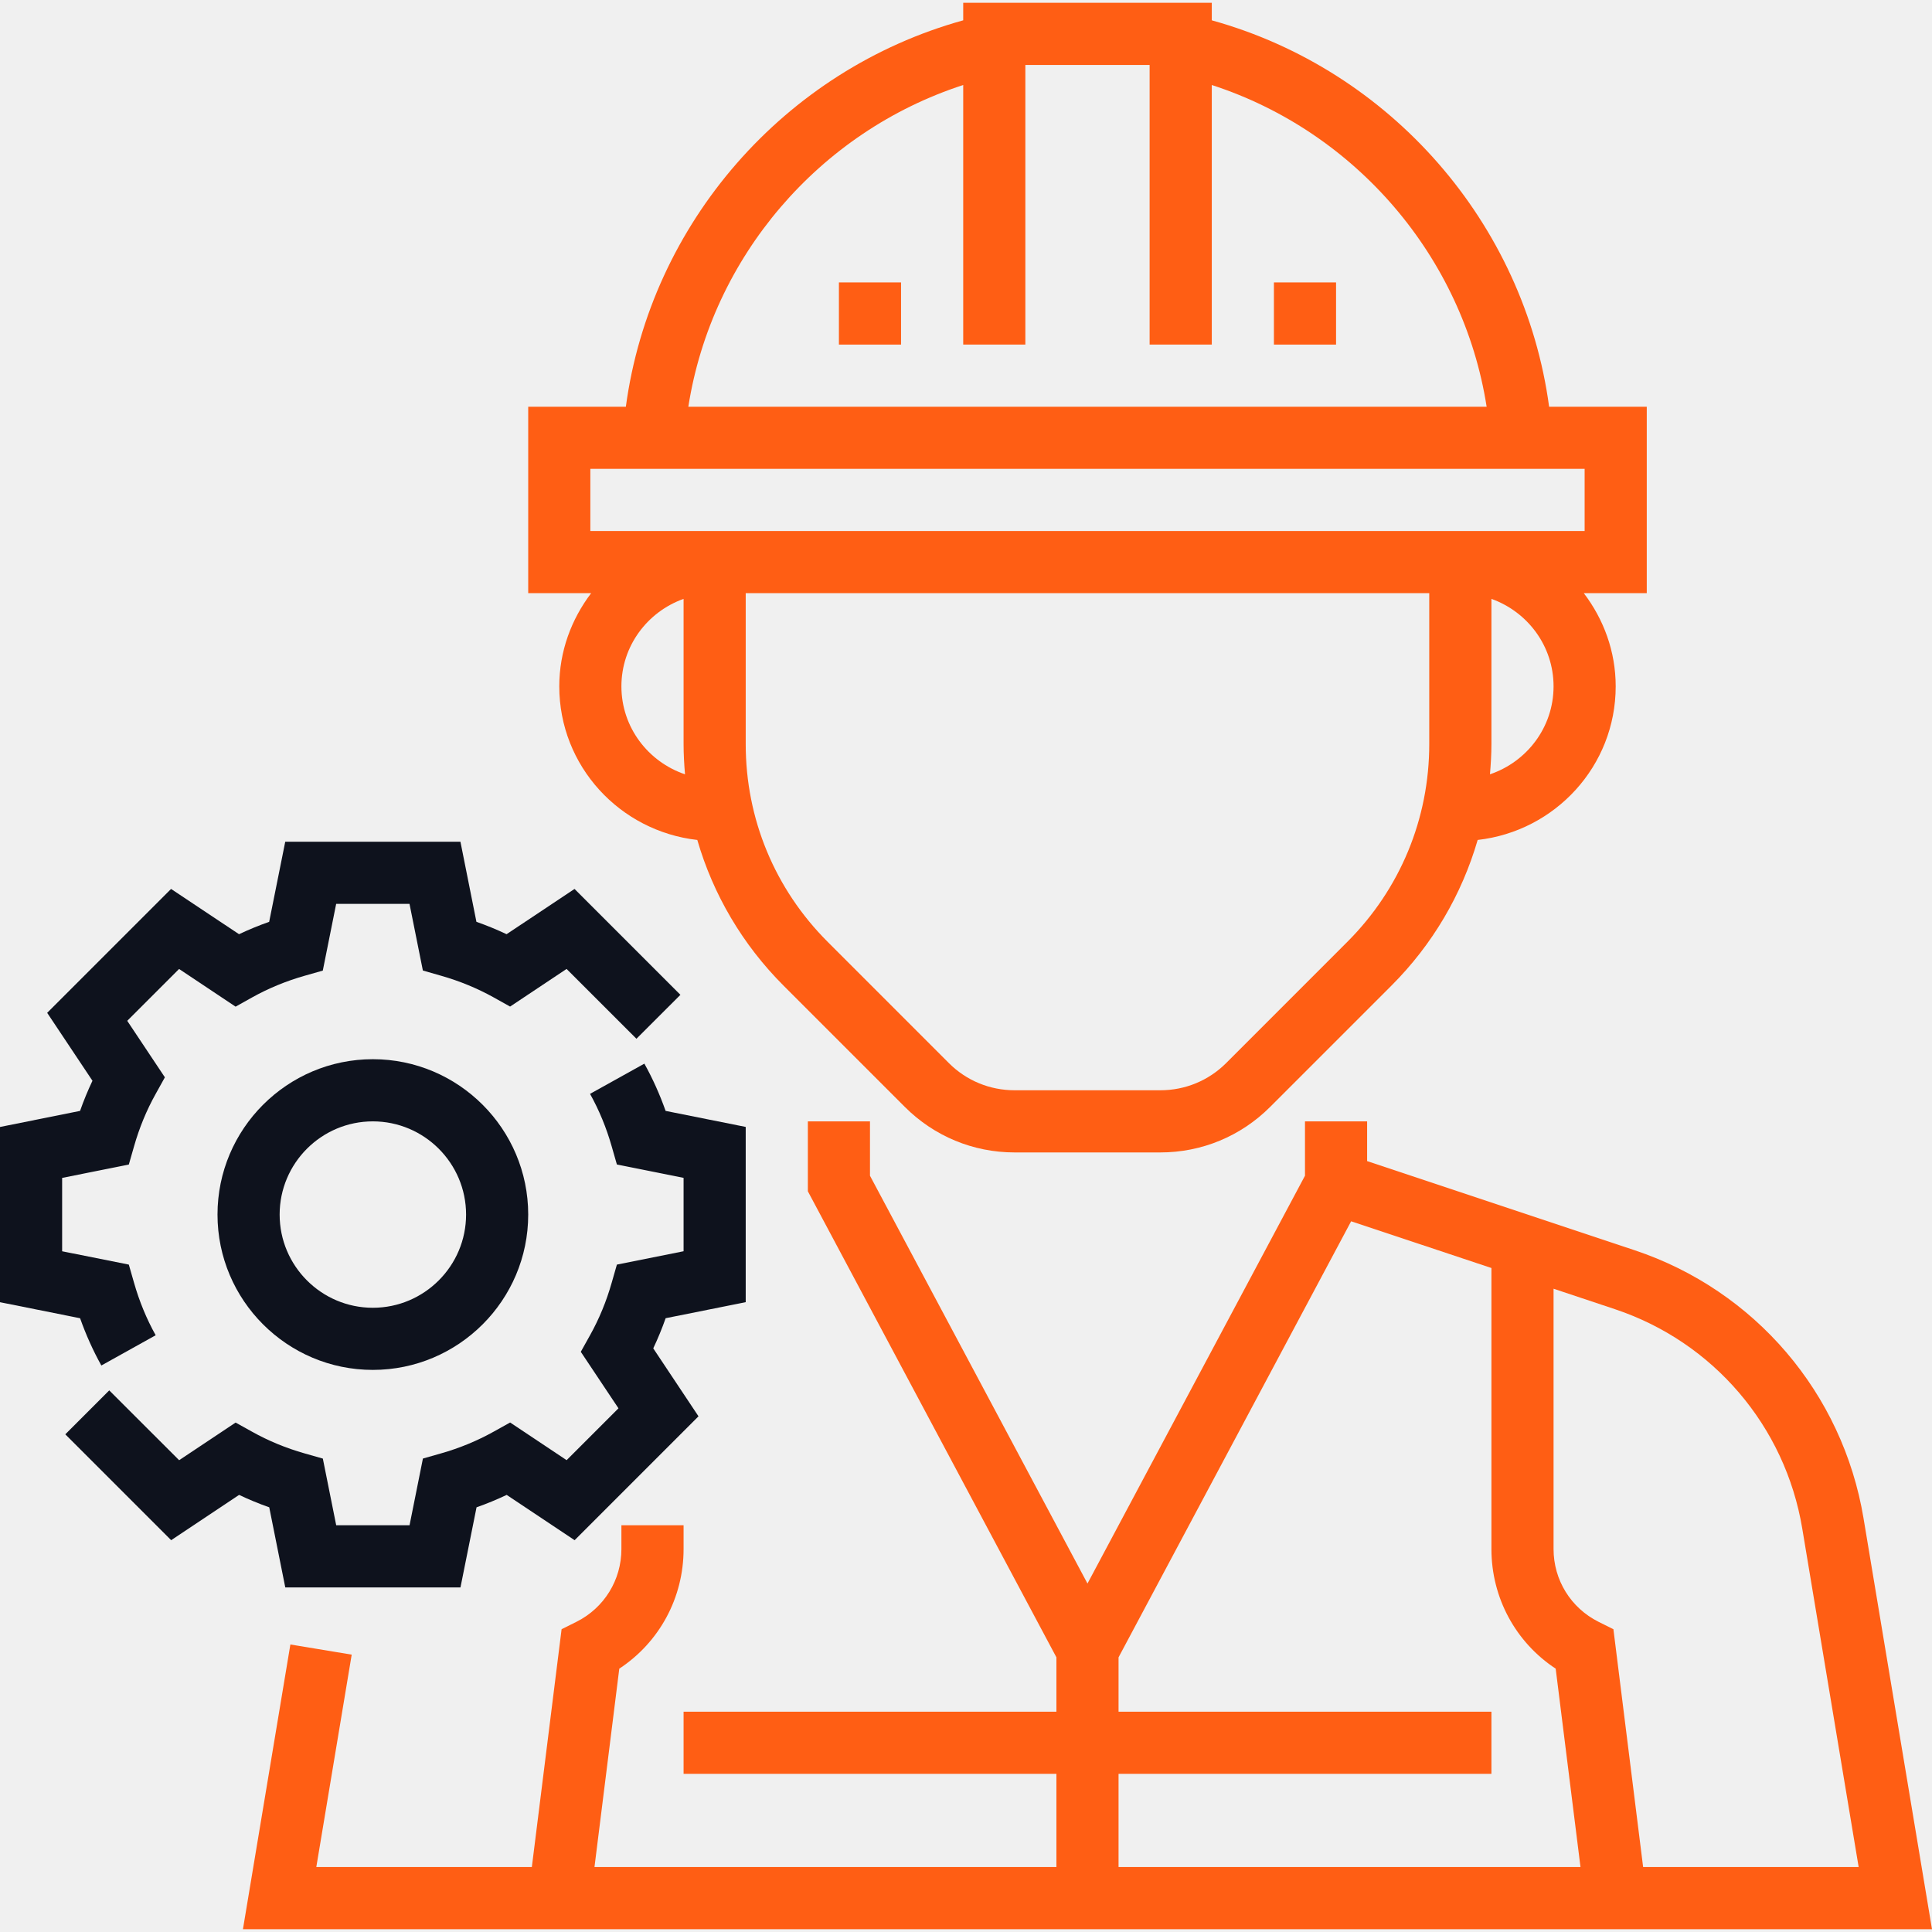
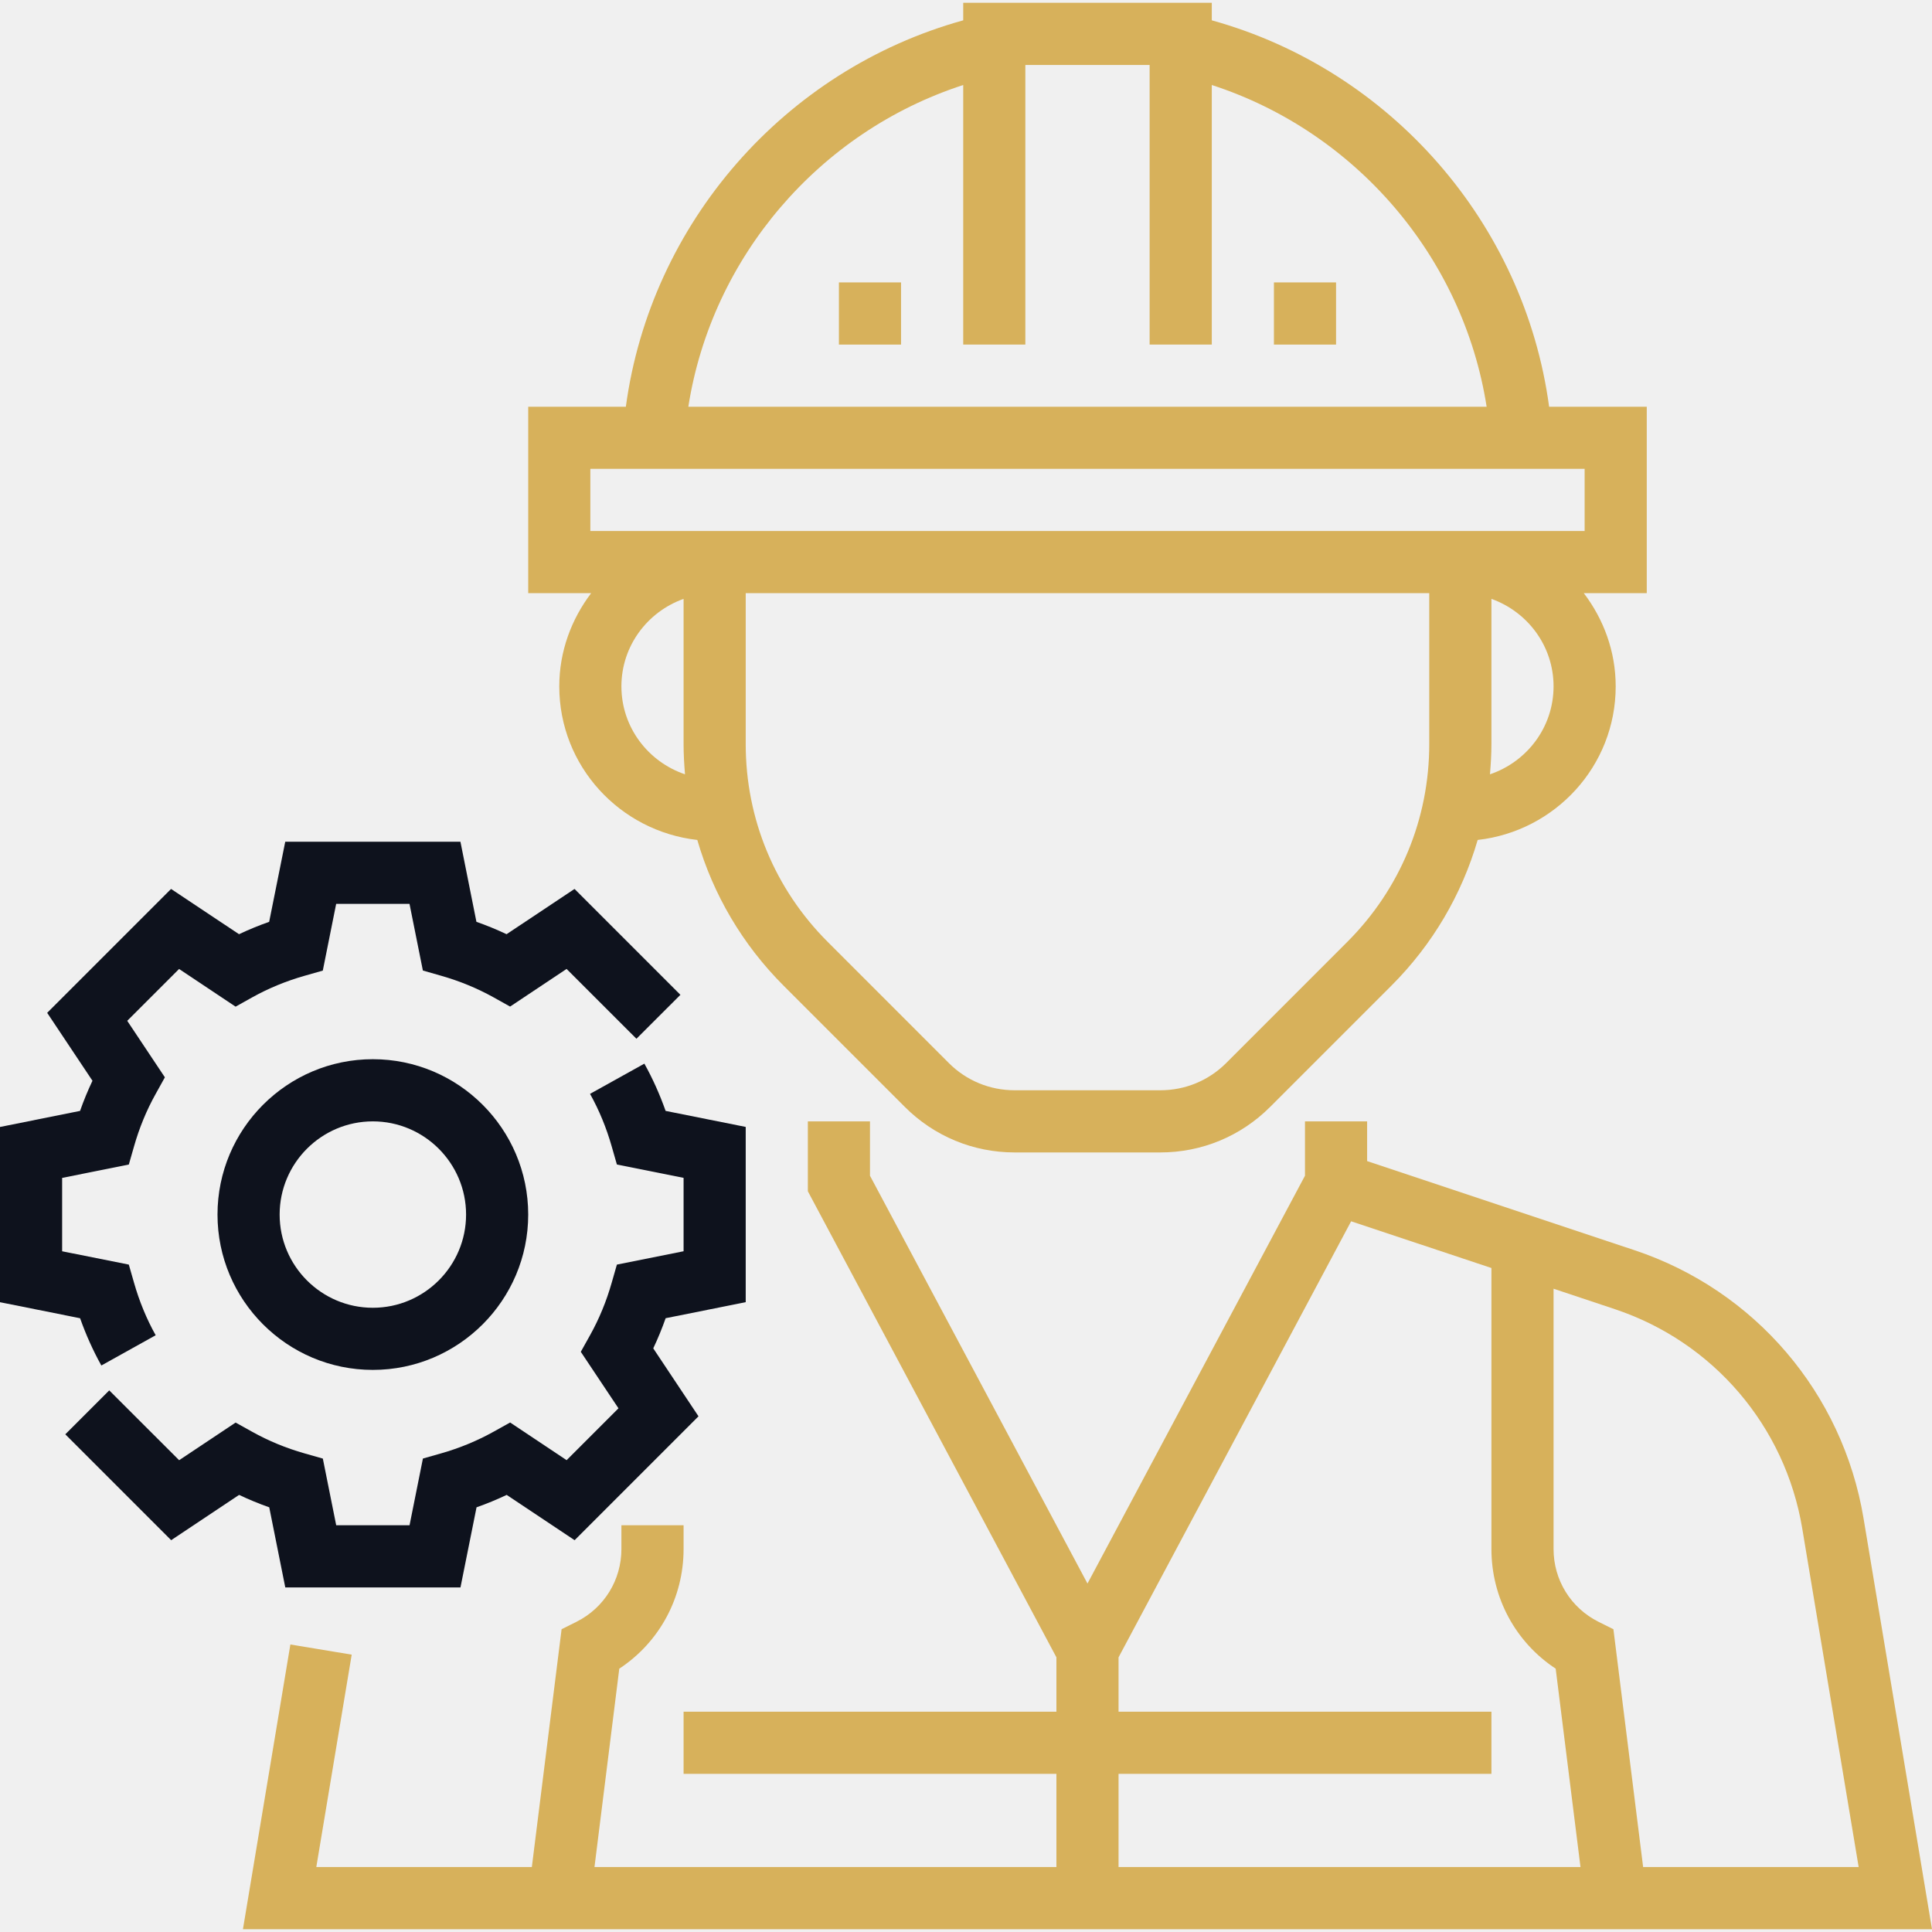
<svg xmlns="http://www.w3.org/2000/svg" width="50" height="50" viewBox="0 0 50 50" fill="none">
  <g clip-path="url(#clip0_16_354)">
-     <path d="M48.228 39.292C47.688 36.053 45.416 33.394 42.301 32.355L35.381 30.049V29.021H33.773V30.427L28.144 40.982L22.515 30.428V29.021H20.907V30.83L27.34 42.892V44.299H17.691V45.907H27.34V48.319H15.385L16.027 43.185C17.063 42.503 17.691 41.353 17.691 40.089V39.474H16.082V40.089C16.082 40.891 15.636 41.613 14.919 41.972L14.534 42.164L13.764 48.319H8.186L9.102 42.822L7.515 42.559L6.287 49.928H50L48.228 39.292ZM28.948 48.319V45.907H38.598V44.299H28.948V42.892L34.967 31.607L38.598 32.816V40.088C38.598 41.352 39.225 42.502 40.261 43.185L40.903 48.319H28.948ZM42.524 48.319L41.755 42.164L41.369 41.972C40.652 41.612 40.206 40.891 40.206 40.089V33.352L41.792 33.881C44.341 34.731 46.2 36.907 46.642 39.557L48.102 48.319H42.524Z" fill="#FF5E14" />
-     <path d="M14.474 17.763C14.474 19.826 16.042 21.512 18.046 21.738C18.456 23.15 19.214 24.444 20.281 25.511L23.417 28.647C24.176 29.406 25.186 29.825 26.26 29.825H30.028C31.102 29.825 32.112 29.406 32.871 28.647L36.007 25.511C37.075 24.444 37.831 23.15 38.242 21.738C40.246 21.512 41.814 19.826 41.814 17.763C41.814 16.854 41.5 16.024 40.989 15.351H42.618V10.526H40.091C39.452 5.779 35.987 1.808 31.361 0.526V0.072H24.928V0.526C20.302 1.808 16.837 5.779 16.197 10.526H13.67V15.351H15.299C14.789 16.024 14.474 16.854 14.474 17.763ZM16.082 17.763C16.082 16.716 16.757 15.832 17.691 15.499V19.256C17.691 19.519 17.706 19.78 17.728 20.039C16.776 19.717 16.082 18.824 16.082 17.763ZM36.989 19.256C36.989 21.19 36.236 23.007 34.87 24.374L31.735 27.51C31.279 27.966 30.673 28.216 30.028 28.216H26.26C25.615 28.216 25.009 27.966 24.554 27.51L21.419 24.374C20.052 23.007 19.299 21.19 19.299 19.257V15.351H36.989V19.256ZM38.56 20.039C38.582 19.78 38.598 19.52 38.598 19.256V15.499C39.531 15.832 40.206 16.716 40.206 17.763C40.206 18.824 39.513 19.717 38.56 20.039ZM24.928 2.2V8.918H26.536V1.681H29.752V8.918H31.361V2.2C35.087 3.409 37.869 6.654 38.474 10.526H17.814C18.42 6.653 21.201 3.409 24.928 2.2ZM15.278 13.742V12.134H41.01V13.742H15.278Z" fill="#FF5E14" />
-     <path d="M34.577 7.309H32.969V8.918H34.577V7.309Z" fill="#FF5E14" />
-     <path d="M23.319 7.309H21.711V8.918H23.319V7.309Z" fill="#FF5E14" />
+     <path d="M48.228 39.292C47.688 36.053 45.416 33.394 42.301 32.355L35.381 30.049V29.021H33.773V30.427L28.144 40.982L22.515 30.428V29.021H20.907V30.83L27.34 42.892V44.299H17.691V45.907H27.34V48.319H15.385L16.027 43.185C17.063 42.503 17.691 41.353 17.691 40.089V39.474H16.082V40.089C16.082 40.891 15.636 41.613 14.919 41.972L14.534 42.164L13.764 48.319H8.186L9.102 42.822L7.515 42.559L6.287 49.928H50L48.228 39.292ZM28.948 48.319V45.907H38.598V44.299H28.948V42.892L34.967 31.607L38.598 32.816V40.088C38.598 41.352 39.225 42.502 40.261 43.185L40.903 48.319H28.948ZM42.524 48.319L41.755 42.164L41.369 41.972C40.652 41.612 40.206 40.891 40.206 40.089V33.352L41.792 33.881C44.341 34.731 46.2 36.907 46.642 39.557L48.102 48.319H42.524Z" fill="#D7B15B" />
+     <path d="M14.474 17.763C14.474 19.826 16.042 21.512 18.046 21.738C18.456 23.15 19.214 24.444 20.281 25.511L23.417 28.647C24.176 29.406 25.186 29.825 26.26 29.825H30.028C31.102 29.825 32.112 29.406 32.871 28.647L36.007 25.511C37.075 24.444 37.831 23.15 38.242 21.738C40.246 21.512 41.814 19.826 41.814 17.763C41.814 16.854 41.5 16.024 40.989 15.351H42.618V10.526H40.091C39.452 5.779 35.987 1.808 31.361 0.526V0.072H24.928V0.526C20.302 1.808 16.837 5.779 16.197 10.526H13.67V15.351H15.299C14.789 16.024 14.474 16.854 14.474 17.763ZM16.082 17.763C16.082 16.716 16.757 15.832 17.691 15.499V19.256C17.691 19.519 17.706 19.78 17.728 20.039C16.776 19.717 16.082 18.824 16.082 17.763ZM36.989 19.256C36.989 21.19 36.236 23.007 34.87 24.374L31.735 27.51C31.279 27.966 30.673 28.216 30.028 28.216H26.26C25.615 28.216 25.009 27.966 24.554 27.51L21.419 24.374C20.052 23.007 19.299 21.19 19.299 19.257V15.351H36.989V19.256ZM38.56 20.039C38.582 19.78 38.598 19.52 38.598 19.256V15.499C39.531 15.832 40.206 16.716 40.206 17.763C40.206 18.824 39.513 19.717 38.56 20.039ZM24.928 2.2V8.918H26.536V1.681H29.752V8.918H31.361V2.2C35.087 3.409 37.869 6.654 38.474 10.526H17.814C18.42 6.653 21.201 3.409 24.928 2.2ZM15.278 13.742V12.134H41.01V13.742H15.278Z" fill="#D7B15B" />
+     <path d="M34.577 7.309H32.969V8.918H34.577V7.309Z" fill="#D7B15B" />
+     <path d="M23.319 7.309H21.711V8.918H23.319V7.309Z" fill="#D7B15B" />
    <path d="M7.383 41.082H11.917L12.333 39.009C12.599 38.916 12.859 38.808 13.113 38.688L14.871 39.86L18.077 36.654L16.906 34.895C17.026 34.643 17.133 34.382 17.227 34.115L19.299 33.7V29.165L17.226 28.75C17.075 28.324 16.892 27.914 16.676 27.527L15.27 28.309C15.506 28.731 15.694 29.189 15.83 29.666L15.965 30.137L17.691 30.483V32.382L15.965 32.728L15.83 33.199C15.694 33.677 15.506 34.134 15.27 34.556L15.031 34.985L16.006 36.447L14.664 37.789L13.202 36.814L12.773 37.053C12.351 37.288 11.894 37.477 11.416 37.613L10.945 37.747L10.599 39.474H8.701L8.355 37.748L7.884 37.614C7.405 37.478 6.948 37.29 6.526 37.054L6.098 36.816L4.636 37.79L2.827 35.983L1.69 37.12L4.43 39.86L6.188 38.688C6.441 38.808 6.702 38.916 6.968 39.009L7.383 41.082Z" fill="#0E121D" />
    <path d="M2.623 35.339L4.029 34.556C3.793 34.134 3.605 33.676 3.469 33.199L3.334 32.728L1.608 32.383V30.484L3.334 30.138L3.469 29.667C3.605 29.189 3.793 28.732 4.029 28.31L4.267 27.881L3.293 26.419L4.635 25.077L6.097 26.052L6.525 25.813C6.948 25.577 7.405 25.389 7.883 25.253L8.354 25.119L8.7 23.392H10.598L10.944 25.117L11.415 25.252C11.894 25.388 12.35 25.576 12.773 25.811L13.201 26.05L14.663 25.076L16.471 26.883L17.609 25.746L14.869 23.006L13.11 24.177C12.858 24.058 12.597 23.95 12.33 23.857L11.916 21.784H7.382L6.966 23.857C6.7 23.95 6.439 24.058 6.186 24.177L4.427 23.006L1.221 26.212L2.393 27.97C2.273 28.223 2.165 28.484 2.072 28.75L0 29.166V33.701L2.073 34.116C2.223 34.541 2.407 34.951 2.623 35.339Z" fill="#0E121D" />
    <path d="M9.649 27.412C7.432 27.412 5.629 29.216 5.629 31.433C5.629 33.65 7.432 35.453 9.649 35.453C11.866 35.453 13.67 33.65 13.67 31.433C13.67 29.216 11.866 27.412 9.649 27.412ZM9.649 33.845C8.319 33.845 7.237 32.763 7.237 31.433C7.237 30.103 8.319 29.021 9.649 29.021C10.979 29.021 12.062 30.103 12.062 31.433C12.062 32.763 10.979 33.845 9.649 33.845Z" fill="#0E121D" />
  </g>
  <defs>
    <clipPath id="clip0_16_354">
      <rect width="50" height="50" fill="white" />
    </clipPath>
  </defs>
</svg>
